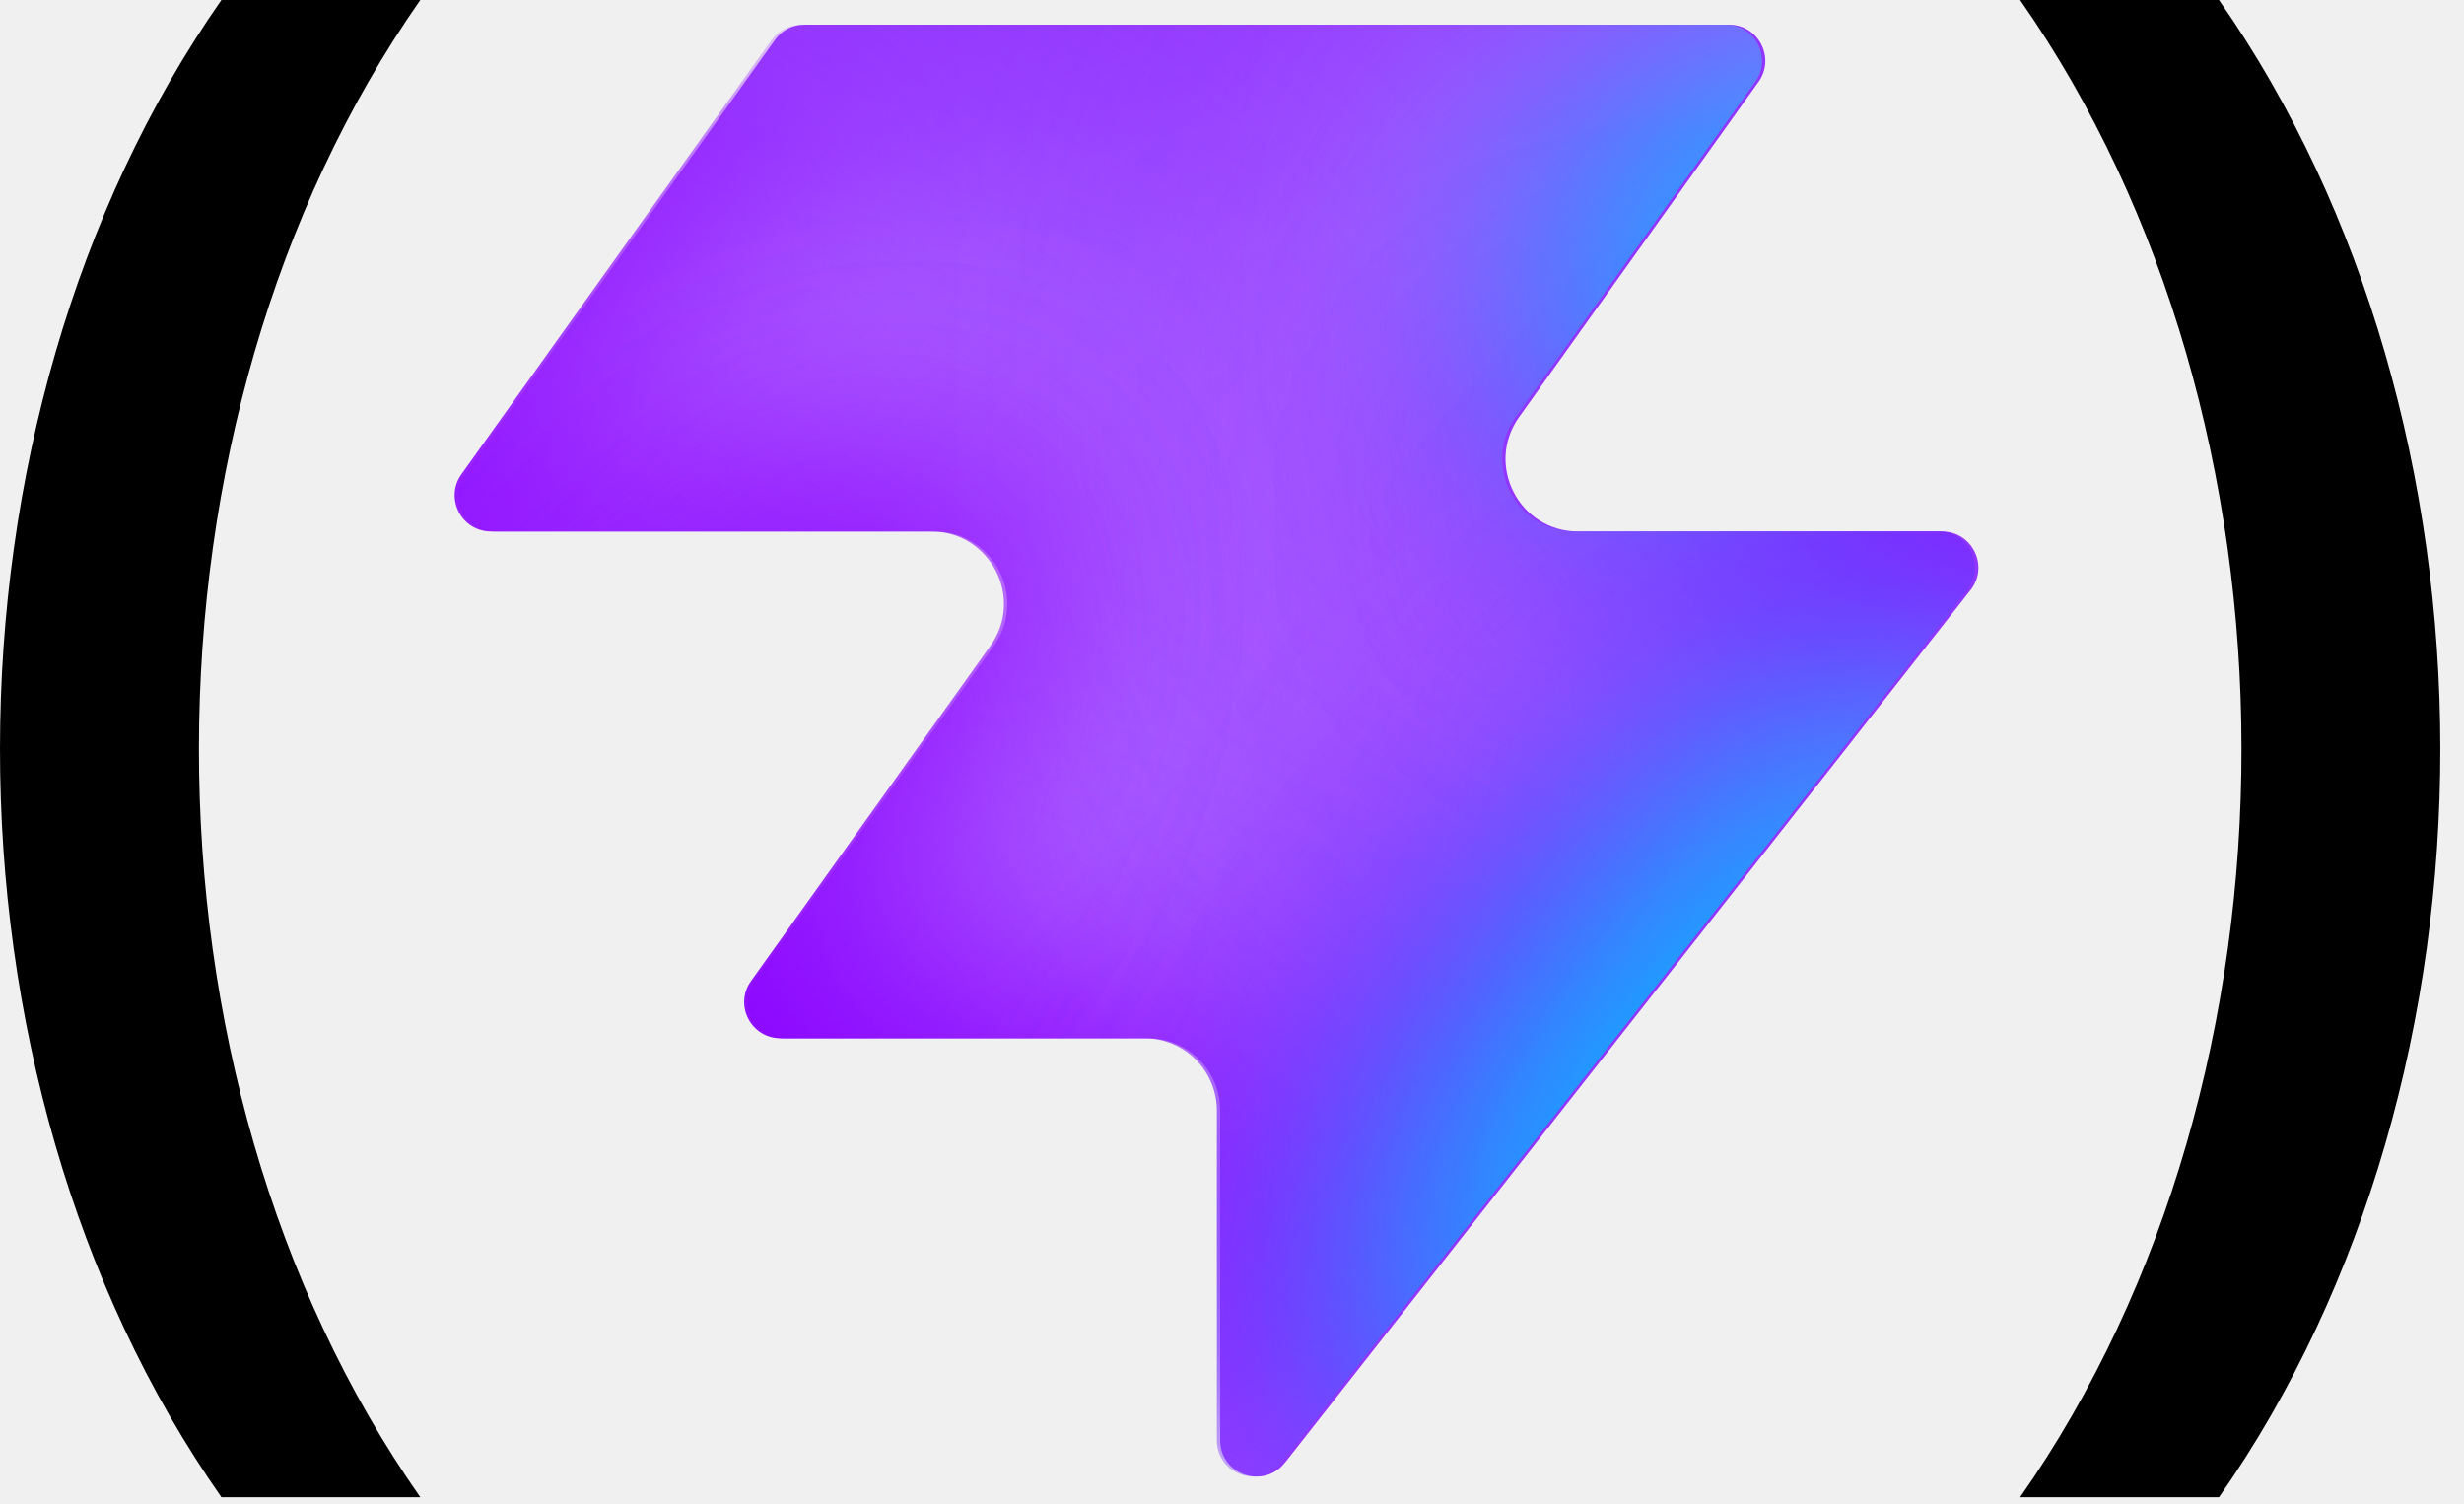
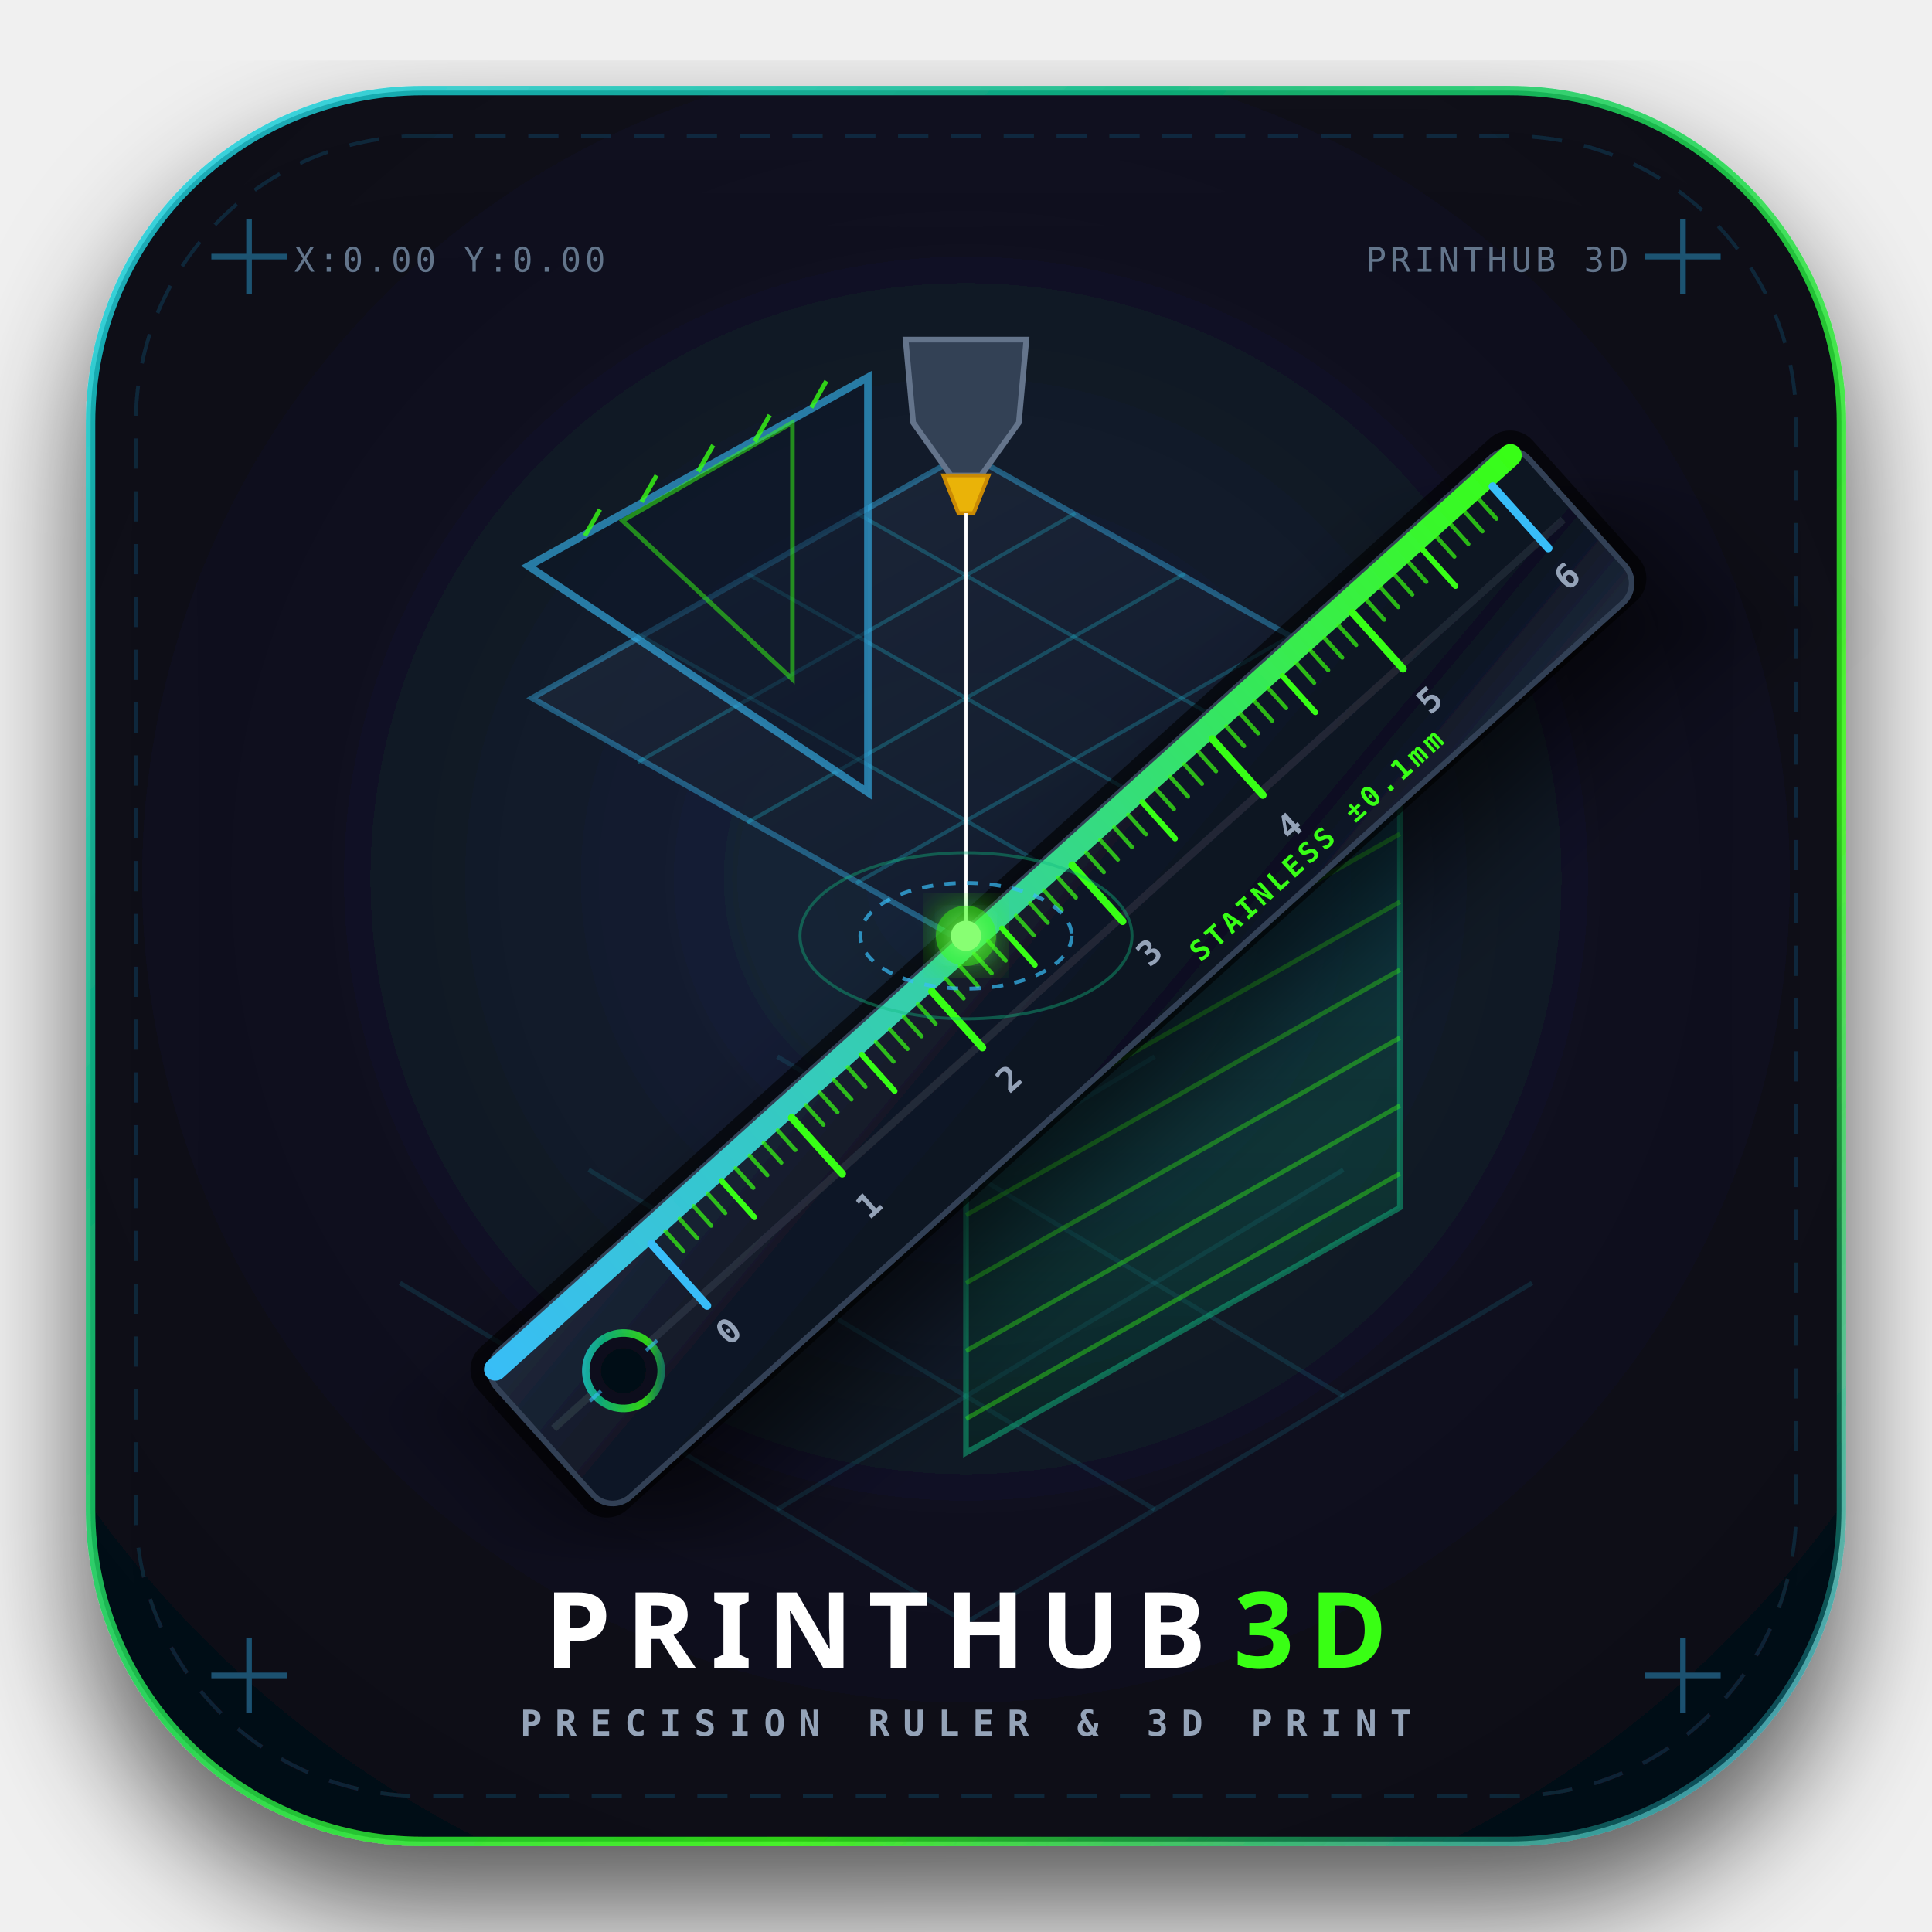
- <svg xmlns="http://www.w3.org/2000/svg" width="77" height="47" fill="none" aria-labelledby="vite-logo-title" viewBox="0 0 77 47">
-   <style>.parenthesis{fill:#000}@media (prefers-color-scheme:dark){.parenthesis{fill:#fff}}</style>
-   <path fill="#9135ff" d="M40.151 45.71c-.663.844-2.02.374-2.02-.699V34.708a2.26 2.26 0 0 0-2.262-2.262H24.493c-.92 0-1.457-1.04-.92-1.788l7.479-10.471c1.07-1.498 0-3.578-1.842-3.578H15.443c-.92 0-1.456-1.04-.92-1.788l9.696-13.576c.213-.297.556-.474.92-.474h28.894c.92 0 1.456 1.04.92 1.788l-7.48 10.472c-1.07 1.497 0 3.578 1.842 3.578h11.376c.944 0 1.474 1.087.89 1.83L40.153 45.712z" />
-   <mask id="a" width="48" height="47" x="14" y="0" maskUnits="userSpaceOnUse" style="mask-type:alpha">
-     <path fill="#000" d="M40.047 45.71c-.663.843-2.02.374-2.02-.699V34.708a2.26 2.26 0 0 0-2.262-2.262H24.389c-.92 0-1.457-1.04-.92-1.788l7.479-10.472c1.07-1.497 0-3.578-1.842-3.578H15.34c-.92 0-1.456-1.04-.92-1.788l9.696-13.575c.213-.297.556-.474.92-.474H53.93c.92 0 1.456 1.04.92 1.788L47.37 13.03c-1.07 1.498 0 3.578 1.842 3.578h11.376c.944 0 1.474 1.088.89 1.831L40.049 45.712z" />
-   </mask>
-   <g mask="url(#a)">
-     <g filter="url(#b)">
-       <ellipse cx="5.508" cy="14.704" fill="#eee6ff" rx="5.508" ry="14.704" transform="rotate(269.814 20.96 11.29)scale(-1 1)" />
-     </g>
-     <g filter="url(#c)">
-       <ellipse cx="10.399" cy="29.851" fill="#eee6ff" rx="10.399" ry="29.851" transform="rotate(89.814 -16.902 -8.275)scale(1 -1)" />
-     </g>
-     <g filter="url(#d)">
-       <ellipse cx="5.508" cy="30.487" fill="#8900ff" rx="5.508" ry="30.487" transform="rotate(89.814 -19.197 -7.127)scale(1 -1)" />
-     </g>
-     <g filter="url(#e)">
-       <ellipse cx="5.508" cy="30.599" fill="#8900ff" rx="5.508" ry="30.599" transform="rotate(89.814 -25.928 4.177)scale(1 -1)" />
-     </g>
-     <g filter="url(#f)">
-       <ellipse cx="5.508" cy="30.599" fill="#8900ff" rx="5.508" ry="30.599" transform="rotate(89.814 -25.738 5.52)scale(1 -1)" />
-     </g>
-     <g filter="url(#g)">
-       <ellipse cx="14.072" cy="22.078" fill="#eee6ff" rx="14.072" ry="22.078" transform="rotate(93.35 31.245 55.578)scale(-1 1)" />
-     </g>
-     <g filter="url(#h)">
-       <ellipse cx="3.47" cy="21.501" fill="#8900ff" rx="3.47" ry="21.501" transform="rotate(89.009 35.419 55.202)scale(-1 1)" />
-     </g>
-     <g filter="url(#i)">
-       <ellipse cx="3.47" cy="21.501" fill="#8900ff" rx="3.47" ry="21.501" transform="rotate(89.009 35.419 55.202)scale(-1 1)" />
-     </g>
-     <g filter="url(#j)">
-       <ellipse cx="14.592" cy="9.743" fill="#8900ff" rx="4.407" ry="29.108" transform="rotate(39.51 14.592 9.743)" />
-     </g>
-     <g filter="url(#k)">
-       <ellipse cx="61.728" cy="-5.321" fill="#8900ff" rx="4.407" ry="29.108" transform="rotate(37.892 61.728 -5.32)" />
-     </g>
-     <g filter="url(#l)">
-       <ellipse cx="55.618" cy="7.104" fill="#00c2ff" rx="5.971" ry="9.665" transform="rotate(37.892 55.618 7.104)" />
-     </g>
-     <g filter="url(#m)">
-       <ellipse cx="12.326" cy="39.103" fill="#8900ff" rx="4.407" ry="29.108" transform="rotate(37.892 12.326 39.103)" />
-     </g>
-     <g filter="url(#n)">
-       <ellipse cx="12.326" cy="39.103" fill="#8900ff" rx="4.407" ry="29.108" transform="rotate(37.892 12.326 39.103)" />
-     </g>
-     <g filter="url(#o)">
-       <ellipse cx="49.857" cy="30.678" fill="#8900ff" rx="4.407" ry="29.108" transform="rotate(37.892 49.857 30.678)" />
-     </g>
-     <g filter="url(#p)">
-       <ellipse cx="52.623" cy="33.171" fill="#00c2ff" rx="5.971" ry="15.297" transform="rotate(37.892 52.623 33.17)" />
-     </g>
-   </g>
-   <path d="M6.919 0c-9.198 13.166-9.252 33.575 0 46.789h6.215c-9.25-13.214-9.196-33.623 0-46.789zm62.424 0h-6.215c9.198 13.166 9.252 33.575 0 46.789h6.215c9.25-13.214 9.196-33.623 0-46.789" class="parenthesis" />
+ <svg xmlns="http://www.w3.org/2000/svg" viewBox="0 0 512 512" width="100%" height="100%" fill="none">
  <defs>
-     <filter id="b" width="60.045" height="41.654" x="-5.564" y="16.92" color-interpolation-filters="sRGB" filterUnits="userSpaceOnUse">
-       <feFlood flood-opacity="0" result="BackgroundImageFix" />
-       <feBlend in="SourceGraphic" in2="BackgroundImageFix" result="shape" />
-       <feGaussianBlur result="effect1_foregroundBlur_2002_17286" stdDeviation="7.659" />
+     <radialGradient id="bgGlow" cx="50%" cy="45%" r="65%">
+       <stop offset="0%" stop-color="#0f1f38" stop-opacity="0.9" />
+       <stop offset="60%" stop-color="#0a0f1d" stop-opacity="0.98" />
+       <stop offset="100%" stop-color="#060913" />
+     </radialGradient>
+     <linearGradient id="borderGrad" x1="0%" y1="0%" x2="100%" y2="100%">
+       <stop offset="0%" stop-color="#22d3ee" stop-opacity="0.8" />
+       <stop offset="30%" stop-color="#10b981" stop-opacity="0.9" />
+       <stop offset="70%" stop-color="#39ff14" stop-opacity="0.8" />
+       <stop offset="100%" stop-color="#0284c7" stop-opacity="0.4" />
+     </linearGradient>
+     <linearGradient id="rulerBodyGrad" x1="0%" y1="0%" x2="100%" y2="100%">
+       <stop offset="0%" stop-color="#1e293b" />
+       <stop offset="40%" stop-color="#111827" />
+       <stop offset="75%" stop-color="#0b1120" />
+       <stop offset="100%" stop-color="#1e293b" />
+     </linearGradient>
+     <linearGradient id="rulerEdgeGrad" x1="0%" y1="0%" x2="100%" y2="0%">
+       <stop offset="0%" stop-color="#38bdf8" />
+       <stop offset="50%" stop-color="#34d399" />
+       <stop offset="100%" stop-color="#39ff14" />
+     </linearGradient>
+     <linearGradient id="cubeTopGrad" x1="0%" y1="0%" x2="100%" y2="100%">
+       <stop offset="0%" stop-color="#1e293b" stop-opacity="0.9" />
+       <stop offset="100%" stop-color="#0f172a" stop-opacity="0.9" />
+     </linearGradient>
+     <linearGradient id="cubeRightGrad" x1="0%" y1="0%" x2="0%" y2="100%">
+       <stop offset="0%" stop-color="#0284c7" stop-opacity="0.25" />
+       <stop offset="50%" stop-color="#059669" stop-opacity="0.2" />
+       <stop offset="100%" stop-color="#022c22" stop-opacity="0.4" />
+     </linearGradient>
+     <filter id="neonGlow" x="-20%" y="-20%" width="140%" height="140%">
+       <feGaussianBlur stdDeviation="5" result="blur1" />
+       <feGaussianBlur stdDeviation="12" result="blur2" />
+       <feMerge>
+         <feMergeNode in="blur2" />
+         <feMergeNode in="blur1" />
+         <feMergeNode in="SourceGraphic" />
+       </feMerge>
    </filter>
-     <filter id="c" width="90.34" height="51.437" x="-40.407" y="-6.762" color-interpolation-filters="sRGB" filterUnits="userSpaceOnUse">
-       <feFlood flood-opacity="0" result="BackgroundImageFix" />
-       <feBlend in="SourceGraphic" in2="BackgroundImageFix" result="shape" />
-       <feGaussianBlur result="effect1_foregroundBlur_2002_17286" stdDeviation="7.659" />
+     <filter id="dropShadow" x="-15%" y="-15%" width="130%" height="130%">
+       <feDropShadow dx="0" dy="16" stdDeviation="16" flood-color="#000000" flood-opacity="0.65" />
    </filter>
-     <filter id="d" width="79.355" height="29.4" x="-35.435" y="2.801" color-interpolation-filters="sRGB" filterUnits="userSpaceOnUse">
-       <feFlood flood-opacity="0" result="BackgroundImageFix" />
-       <feBlend in="SourceGraphic" in2="BackgroundImageFix" result="shape" />
-       <feGaussianBlur result="effect1_foregroundBlur_2002_17286" stdDeviation="4.596" />
-     </filter>
-     <filter id="e" width="79.579" height="29.4" x="-30.84" y="20.8" color-interpolation-filters="sRGB" filterUnits="userSpaceOnUse">
-       <feFlood flood-opacity="0" result="BackgroundImageFix" />
-       <feBlend in="SourceGraphic" in2="BackgroundImageFix" result="shape" />
-       <feGaussianBlur result="effect1_foregroundBlur_2002_17286" stdDeviation="4.596" />
-     </filter>
-     <filter id="f" width="79.579" height="29.4" x="-29.307" y="21.949" color-interpolation-filters="sRGB" filterUnits="userSpaceOnUse">
-       <feFlood flood-opacity="0" result="BackgroundImageFix" />
-       <feBlend in="SourceGraphic" in2="BackgroundImageFix" result="shape" />
-       <feGaussianBlur result="effect1_foregroundBlur_2002_17286" stdDeviation="4.596" />
-     </filter>
-     <filter id="g" width="74.749" height="58.852" x="29.961" y="-17.13" color-interpolation-filters="sRGB" filterUnits="userSpaceOnUse">
-       <feFlood flood-opacity="0" result="BackgroundImageFix" />
-       <feBlend in="SourceGraphic" in2="BackgroundImageFix" result="shape" />
-       <feGaussianBlur result="effect1_foregroundBlur_2002_17286" stdDeviation="7.659" />
-     </filter>
-     <filter id="h" width="61.377" height="25.362" x="37.754" y="3.055" color-interpolation-filters="sRGB" filterUnits="userSpaceOnUse">
-       <feFlood flood-opacity="0" result="BackgroundImageFix" />
-       <feBlend in="SourceGraphic" in2="BackgroundImageFix" result="shape" />
-       <feGaussianBlur result="effect1_foregroundBlur_2002_17286" stdDeviation="4.596" />
-     </filter>
-     <filter id="i" width="61.377" height="25.362" x="37.754" y="3.055" color-interpolation-filters="sRGB" filterUnits="userSpaceOnUse">
-       <feFlood flood-opacity="0" result="BackgroundImageFix" />
-       <feBlend in="SourceGraphic" in2="BackgroundImageFix" result="shape" />
-       <feGaussianBlur result="effect1_foregroundBlur_2002_17286" stdDeviation="4.596" />
-     </filter>
-     <filter id="j" width="56.045" height="63.649" x="-13.43" y="-22.082" color-interpolation-filters="sRGB" filterUnits="userSpaceOnUse">
-       <feFlood flood-opacity="0" result="BackgroundImageFix" />
-       <feBlend in="SourceGraphic" in2="BackgroundImageFix" result="shape" />
-       <feGaussianBlur result="effect1_foregroundBlur_2002_17286" stdDeviation="4.596" />
-     </filter>
-     <filter id="k" width="54.814" height="64.646" x="34.321" y="-37.644" color-interpolation-filters="sRGB" filterUnits="userSpaceOnUse">
-       <feFlood flood-opacity="0" result="BackgroundImageFix" />
-       <feBlend in="SourceGraphic" in2="BackgroundImageFix" result="shape" />
-       <feGaussianBlur result="effect1_foregroundBlur_2002_17286" stdDeviation="4.596" />
-     </filter>
-     <filter id="l" width="33.541" height="35.313" x="38.847" y="-10.552" color-interpolation-filters="sRGB" filterUnits="userSpaceOnUse">
-       <feFlood flood-opacity="0" result="BackgroundImageFix" />
-       <feBlend in="SourceGraphic" in2="BackgroundImageFix" result="shape" />
-       <feGaussianBlur result="effect1_foregroundBlur_2002_17286" stdDeviation="4.596" />
-     </filter>
-     <filter id="m" width="54.814" height="64.646" x="-15.081" y="6.78" color-interpolation-filters="sRGB" filterUnits="userSpaceOnUse">
-       <feFlood flood-opacity="0" result="BackgroundImageFix" />
-       <feBlend in="SourceGraphic" in2="BackgroundImageFix" result="shape" />
-       <feGaussianBlur result="effect1_foregroundBlur_2002_17286" stdDeviation="4.596" />
-     </filter>
-     <filter id="n" width="54.814" height="64.646" x="-15.081" y="6.78" color-interpolation-filters="sRGB" filterUnits="userSpaceOnUse">
-       <feFlood flood-opacity="0" result="BackgroundImageFix" />
-       <feBlend in="SourceGraphic" in2="BackgroundImageFix" result="shape" />
-       <feGaussianBlur result="effect1_foregroundBlur_2002_17286" stdDeviation="4.596" />
-     </filter>
-     <filter id="o" width="54.814" height="64.646" x="22.45" y="-1.645" color-interpolation-filters="sRGB" filterUnits="userSpaceOnUse">
-       <feFlood flood-opacity="0" result="BackgroundImageFix" />
-       <feBlend in="SourceGraphic" in2="BackgroundImageFix" result="shape" />
-       <feGaussianBlur result="effect1_foregroundBlur_2002_17286" stdDeviation="4.596" />
-     </filter>
-     <filter id="p" width="39.409" height="43.623" x="32.919" y="11.36" color-interpolation-filters="sRGB" filterUnits="userSpaceOnUse">
-       <feFlood flood-opacity="0" result="BackgroundImageFix" />
-       <feBlend in="SourceGraphic" in2="BackgroundImageFix" result="shape" />
-       <feGaussianBlur result="effect1_foregroundBlur_2002_17286" stdDeviation="4.596" />
+     <filter id="laserGlow" x="-50%" y="-50%" width="200%" height="200%">
+       <feGaussianBlur stdDeviation="3" result="blur" />
+       <feMerge>
+         <feMergeNode in="blur" />
+         <feMergeNode in="SourceGraphic" />
+       </feMerge>
    </filter>
  </defs>
+   <g filter="url(#dropShadow)">
+     <rect x="24" y="24" width="464" height="464" rx="88" fill="url(#bgGlow)" stroke="url(#borderGrad)" stroke-width="2.5" />
+     <rect x="36" y="36" width="440" height="440" rx="76" fill="none" stroke="#38bdf8" stroke-width="1" stroke-opacity="0.15" stroke-dasharray="8 6" />
+     <g stroke="#38bdf8" stroke-width="1.5" stroke-opacity="0.4">
+       <path d="M56 68 H76 M66 58 V78" />
+       <path d="M436 68 H456 M446 58 V78" />
+       <path d="M56 444 H76 M66 434 V454" />
+       <path d="M436 444 H456 M446 434 V454" />
+     </g>
+     <text x="78" y="72" fill="#64748b" font-family="'JetBrains Mono', monospace" font-size="9" letter-spacing="1">X:0.00 Y:0.00</text>
+     <text x="362" y="72" fill="#64748b" font-family="'JetBrains Mono', monospace" font-size="9" letter-spacing="1">PRINTHUB 3D</text>
+   </g>
+   <g transform="translate(256, 250)">
+     <g stroke="#22d3ee" stroke-opacity="0.12" stroke-width="1.2">
+       <line x1="-150" y1="90" x2="0" y2="180" />
+       <line x1="150" y1="90" x2="0" y2="180" />
+       <line x1="-100" y1="60" x2="50" y2="150" />
+       <line x1="100" y1="60" x2="-50" y2="150" />
+       <line x1="-50" y1="30" x2="100" y2="120" />
+       <line x1="50" y1="30" x2="-100" y2="120" />
+     </g>
+     <polygon points="0,-130 115,-65 0,0 -115,-65" fill="url(#cubeTopGrad)" stroke="#38bdf8" stroke-width="1.5" stroke-opacity="0.4" />
+     <g stroke="#22d3ee" stroke-opacity="0.25" stroke-width="1">
+       <line x1="-58" y1="-98" x2="58" y2="-32" />
+       <line x1="-29" y1="-114" x2="87" y2="-48" />
+       <line x1="-87" y1="-82" x2="29" y2="-16" />
+       <line x1="58" y1="-98" x2="-58" y2="-32" />
+       <line x1="29" y1="-114" x2="-87" y2="-48" />
+       <line x1="87" y1="-82" x2="-29" y2="-16" />
+     </g>
+     <polygon points="0,0 115,-65 115,70 0,135" fill="url(#cubeRightGrad)" stroke="#10b981" stroke-width="1.5" stroke-opacity="0.5" />
+     <g stroke="#39ff14" stroke-opacity="0.4" stroke-width="1.2">
+       <line x1="0" y1="18" x2="115" y2="-47" />
+       <line x1="0" y1="36" x2="115" y2="-29" />
+       <line x1="0" y1="54" x2="115" y2="-11" />
+       <line x1="0" y1="72" x2="115" y2="7" />
+       <line x1="0" y1="90" x2="115" y2="25" />
+       <line x1="0" y1="108" x2="115" y2="43" />
+       <line x1="0" y1="126" x2="115" y2="61" />
+     </g>
+   </g>
+   <g transform="translate(130, 360) rotate(-42)" filter="url(#dropShadow)">
+     <rect x="-8" y="-4" width="376" height="58" rx="8" fill="#000000" opacity="0.6" />
+     <rect x="-4" y="0" width="368" height="52" rx="7" fill="url(#rulerBodyGrad)" stroke="#334155" stroke-width="1.5" />
+     <rect x="-4" y="0" width="368" height="6" rx="3" fill="url(#rulerEdgeGrad)" />
+     <rect x="0" y="24" width="360" height="2" fill="#ffffff" opacity="0.08" />
+     <g transform="translate(24, 26)">
+       <circle cx="0" cy="0" r="10" fill="#0a0f1d" stroke="url(#borderGrad)" stroke-width="2" />
+       <circle cx="0" cy="0" r="6" fill="#060913" />
+       <line x1="-12" y1="0" x2="-8" y2="0" stroke="#38bdf8" stroke-width="1" opacity="0.6" />
+       <line x1="8" y1="0" x2="12" y2="0" stroke="#38bdf8" stroke-width="1" opacity="0.6" />
+     </g>
+     <g stroke="#39ff14" stroke-width="1.6" stroke-linecap="round">
+       <line x1="52" y1="6" x2="52" y2="28" stroke="#38bdf8" stroke-width="2.2" />
+       <line x1="57" y1="6" x2="57" y2="13" stroke-width="1.1" stroke-opacity="0.7" />
+       <line x1="62" y1="6" x2="62" y2="13" stroke-width="1.1" stroke-opacity="0.7" />
+       <line x1="67" y1="6" x2="67" y2="13" stroke-width="1.1" stroke-opacity="0.7" />
+       <line x1="72" y1="6" x2="72" y2="13" stroke-width="1.1" stroke-opacity="0.7" />
+       <line x1="77" y1="6" x2="77" y2="19" stroke-width="1.5" />
+       <line x1="82" y1="6" x2="82" y2="13" stroke-width="1.1" stroke-opacity="0.7" />
+       <line x1="87" y1="6" x2="87" y2="13" stroke-width="1.1" stroke-opacity="0.7" />
+       <line x1="92" y1="6" x2="92" y2="13" stroke-width="1.1" stroke-opacity="0.7" />
+       <line x1="97" y1="6" x2="97" y2="13" stroke-width="1.1" stroke-opacity="0.7" />
+       <line x1="102" y1="6" x2="102" y2="26" stroke-width="2" />
+       <line x1="107" y1="6" x2="107" y2="13" stroke-width="1.1" stroke-opacity="0.7" />
+       <line x1="112" y1="6" x2="112" y2="13" stroke-width="1.1" stroke-opacity="0.7" />
+       <line x1="117" y1="6" x2="117" y2="13" stroke-width="1.1" stroke-opacity="0.7" />
+       <line x1="122" y1="6" x2="122" y2="13" stroke-width="1.1" stroke-opacity="0.7" />
+       <line x1="127" y1="6" x2="127" y2="19" stroke-width="1.5" />
+       <line x1="132" y1="6" x2="132" y2="13" stroke-width="1.1" stroke-opacity="0.7" />
+       <line x1="137" y1="6" x2="137" y2="13" stroke-width="1.1" stroke-opacity="0.7" />
+       <line x1="142" y1="6" x2="142" y2="13" stroke-width="1.1" stroke-opacity="0.7" />
+       <line x1="147" y1="6" x2="147" y2="13" stroke-width="1.1" stroke-opacity="0.7" />
+       <line x1="152" y1="6" x2="152" y2="26" stroke-width="2" />
+       <line x1="157" y1="6" x2="157" y2="13" stroke-width="1.1" stroke-opacity="0.7" />
+       <line x1="162" y1="6" x2="162" y2="13" stroke-width="1.1" stroke-opacity="0.7" />
+       <line x1="167" y1="6" x2="167" y2="13" stroke-width="1.1" stroke-opacity="0.7" />
+       <line x1="172" y1="6" x2="172" y2="13" stroke-width="1.1" stroke-opacity="0.7" />
+       <line x1="177" y1="6" x2="177" y2="19" stroke-width="1.5" />
+       <line x1="182" y1="6" x2="182" y2="13" stroke-width="1.1" stroke-opacity="0.7" />
+       <line x1="187" y1="6" x2="187" y2="13" stroke-width="1.1" stroke-opacity="0.7" />
+       <line x1="192" y1="6" x2="192" y2="13" stroke-width="1.1" stroke-opacity="0.7" />
+       <line x1="197" y1="6" x2="197" y2="13" stroke-width="1.1" stroke-opacity="0.7" />
+       <line x1="202" y1="6" x2="202" y2="26" stroke-width="2" />
+       <line x1="207" y1="6" x2="207" y2="13" stroke-width="1.1" stroke-opacity="0.7" />
+       <line x1="212" y1="6" x2="212" y2="13" stroke-width="1.1" stroke-opacity="0.7" />
+       <line x1="217" y1="6" x2="217" y2="13" stroke-width="1.1" stroke-opacity="0.7" />
+       <line x1="222" y1="6" x2="222" y2="13" stroke-width="1.1" stroke-opacity="0.7" />
+       <line x1="227" y1="6" x2="227" y2="19" stroke-width="1.5" />
+       <line x1="232" y1="6" x2="232" y2="13" stroke-width="1.1" stroke-opacity="0.7" />
+       <line x1="237" y1="6" x2="237" y2="13" stroke-width="1.1" stroke-opacity="0.7" />
+       <line x1="242" y1="6" x2="242" y2="13" stroke-width="1.1" stroke-opacity="0.7" />
+       <line x1="247" y1="6" x2="247" y2="13" stroke-width="1.1" stroke-opacity="0.7" />
+       <line x1="252" y1="6" x2="252" y2="26" stroke-width="2" />
+       <line x1="257" y1="6" x2="257" y2="13" stroke-width="1.1" stroke-opacity="0.7" />
+       <line x1="262" y1="6" x2="262" y2="13" stroke-width="1.1" stroke-opacity="0.7" />
+       <line x1="267" y1="6" x2="267" y2="13" stroke-width="1.1" stroke-opacity="0.7" />
+       <line x1="272" y1="6" x2="272" y2="13" stroke-width="1.1" stroke-opacity="0.7" />
+       <line x1="277" y1="6" x2="277" y2="19" stroke-width="1.5" />
+       <line x1="282" y1="6" x2="282" y2="13" stroke-width="1.1" stroke-opacity="0.7" />
+       <line x1="287" y1="6" x2="287" y2="13" stroke-width="1.1" stroke-opacity="0.7" />
+       <line x1="292" y1="6" x2="292" y2="13" stroke-width="1.1" stroke-opacity="0.7" />
+       <line x1="297" y1="6" x2="297" y2="13" stroke-width="1.1" stroke-opacity="0.7" />
+       <line x1="302" y1="6" x2="302" y2="26" stroke-width="2" />
+       <line x1="307" y1="6" x2="307" y2="13" stroke-width="1.1" stroke-opacity="0.7" />
+       <line x1="312" y1="6" x2="312" y2="13" stroke-width="1.1" stroke-opacity="0.7" />
+       <line x1="317" y1="6" x2="317" y2="13" stroke-width="1.1" stroke-opacity="0.7" />
+       <line x1="322" y1="6" x2="322" y2="13" stroke-width="1.1" stroke-opacity="0.7" />
+       <line x1="327" y1="6" x2="327" y2="19" stroke-width="1.5" />
+       <line x1="332" y1="6" x2="332" y2="13" stroke-width="1.1" stroke-opacity="0.7" />
+       <line x1="337" y1="6" x2="337" y2="13" stroke-width="1.1" stroke-opacity="0.7" />
+       <line x1="342" y1="6" x2="342" y2="13" stroke-width="1.1" stroke-opacity="0.7" />
+       <line x1="347" y1="6" x2="347" y2="13" stroke-width="1.1" stroke-opacity="0.7" />
+       <line x1="352" y1="6" x2="352" y2="28" stroke="#38bdf8" stroke-width="2.2" />
+     </g>
+     <g fill="#94a3b8" font-family="'JetBrains Mono', 'Montserrat', monospace" font-size="9" font-weight="700">
+       <text x="49" y="40">0</text>
+       <text x="99" y="40">1</text>
+       <text x="149" y="40">2</text>
+       <text x="199" y="40">3</text>
+       <text x="249" y="40">4</text>
+       <text x="299" y="40">5</text>
+       <text x="348" y="40">6</text>
+     </g>
+     <text x="210" y="48" fill="#39ff14" font-family="'JetBrains Mono', monospace" font-size="7.5" font-weight="700" letter-spacing="1">STAINLESS ±0.1mm</text>
+   </g>
+   <g transform="translate(140, 150)" stroke="#10b981" stroke-width="1.8" fill="none">
+     <path d="M0,0 L90,-50 L90,60 Z" stroke="#38bdf8" stroke-opacity="0.6" stroke-width="2" fill="#0c1729" fill-opacity="0.5" />
+     <path d="M25,-12 L70,-38 L70,30 Z" stroke="#39ff14" stroke-opacity="0.5" stroke-width="1.2" />
+     <g stroke="#39ff14" stroke-width="1.2" stroke-opacity="0.8">
+       <line x1="15" y1="-8" x2="19" y2="-15" />
+       <line x1="30" y1="-17" x2="34" y2="-24" />
+       <line x1="45" y1="-25" x2="49" y2="-32" />
+       <line x1="60" y1="-33" x2="64" y2="-40" />
+       <line x1="75" y1="-42" x2="79" y2="-49" />
+     </g>
+   </g>
+   <g transform="translate(256, 120)">
+     <path d="M-16,-30 L16,-30 L14,-8 L4,6 L-4,6 L-14,-8 Z" fill="#334155" stroke="#64748b" stroke-width="1.5" />
+     <path d="M-6,6 L6,6 L2,16 L-2,16 Z" fill="#eab308" stroke="#ca8a04" stroke-width="1" />
+     <line x1="0" y1="16" x2="0" y2="128" stroke="#39ff14" stroke-width="2" filter="url(#neonGlow)" />
+     <line x1="0" y1="16" x2="0" y2="128" stroke="#ffffff" stroke-width="0.8" />
+     <circle cx="0" cy="128" r="4" fill="#ffffff" filter="url(#laserGlow)" />
+     <circle cx="0" cy="128" r="8" fill="#39ff14" opacity="0.6" filter="url(#neonGlow)" />
+     <ellipse cx="0" cy="128" rx="28" ry="14" fill="none" stroke="#38bdf8" stroke-width="1" stroke-dasharray="3 3" opacity="0.7" />
+     <ellipse cx="0" cy="128" rx="44" ry="22" fill="none" stroke="#10b981" stroke-width="0.8" stroke-opacity="0.4" />
+   </g>
+   <g transform="translate(256, 442)" text-anchor="middle">
+     <text y="0" font-family="'Montserrat', system-ui, sans-serif" font-weight="900" font-size="28" letter-spacing="4">
+       <tspan fill="#ffffff">PRINTHUB </tspan>
+       <tspan fill="#39ff14" filter="url(#neonGlow)">3D</tspan>
+     </text>
+     <text y="18" fill="#94a3b8" font-family="'JetBrains Mono', monospace" font-size="9.5" font-weight="700" letter-spacing="3.5">
+       PRECISION RULER &amp; 3D PRINT
+     </text>
+   </g>
</svg>
